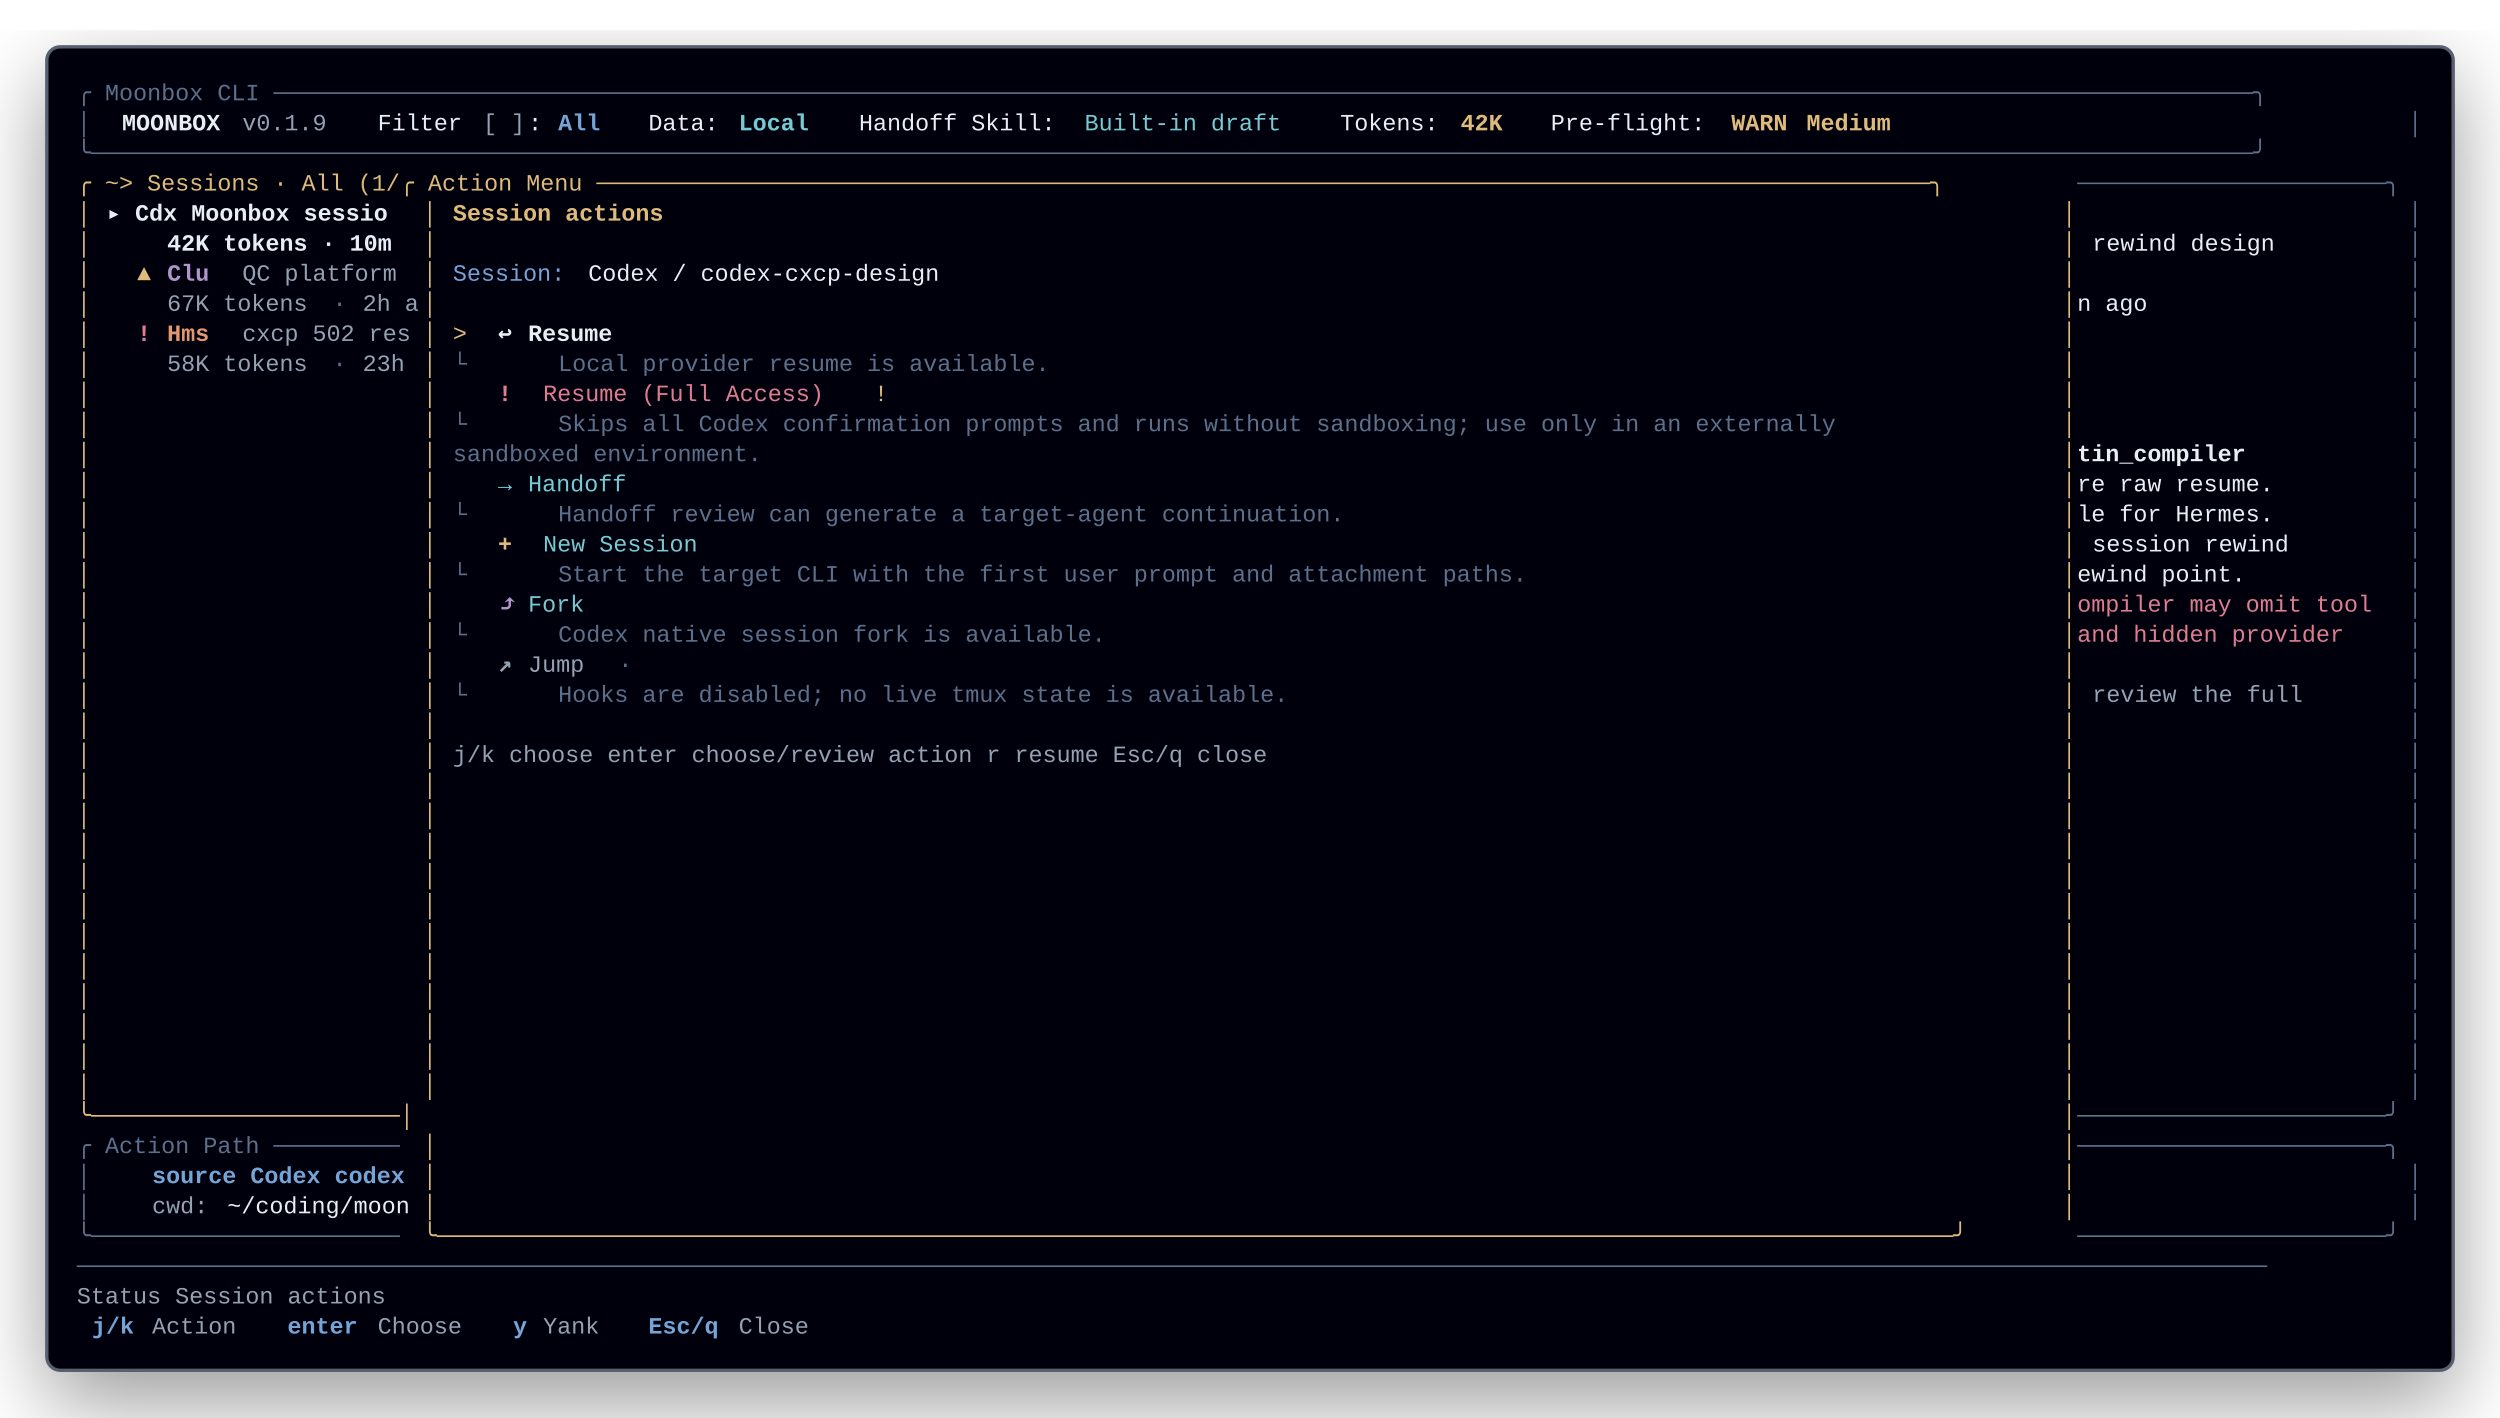
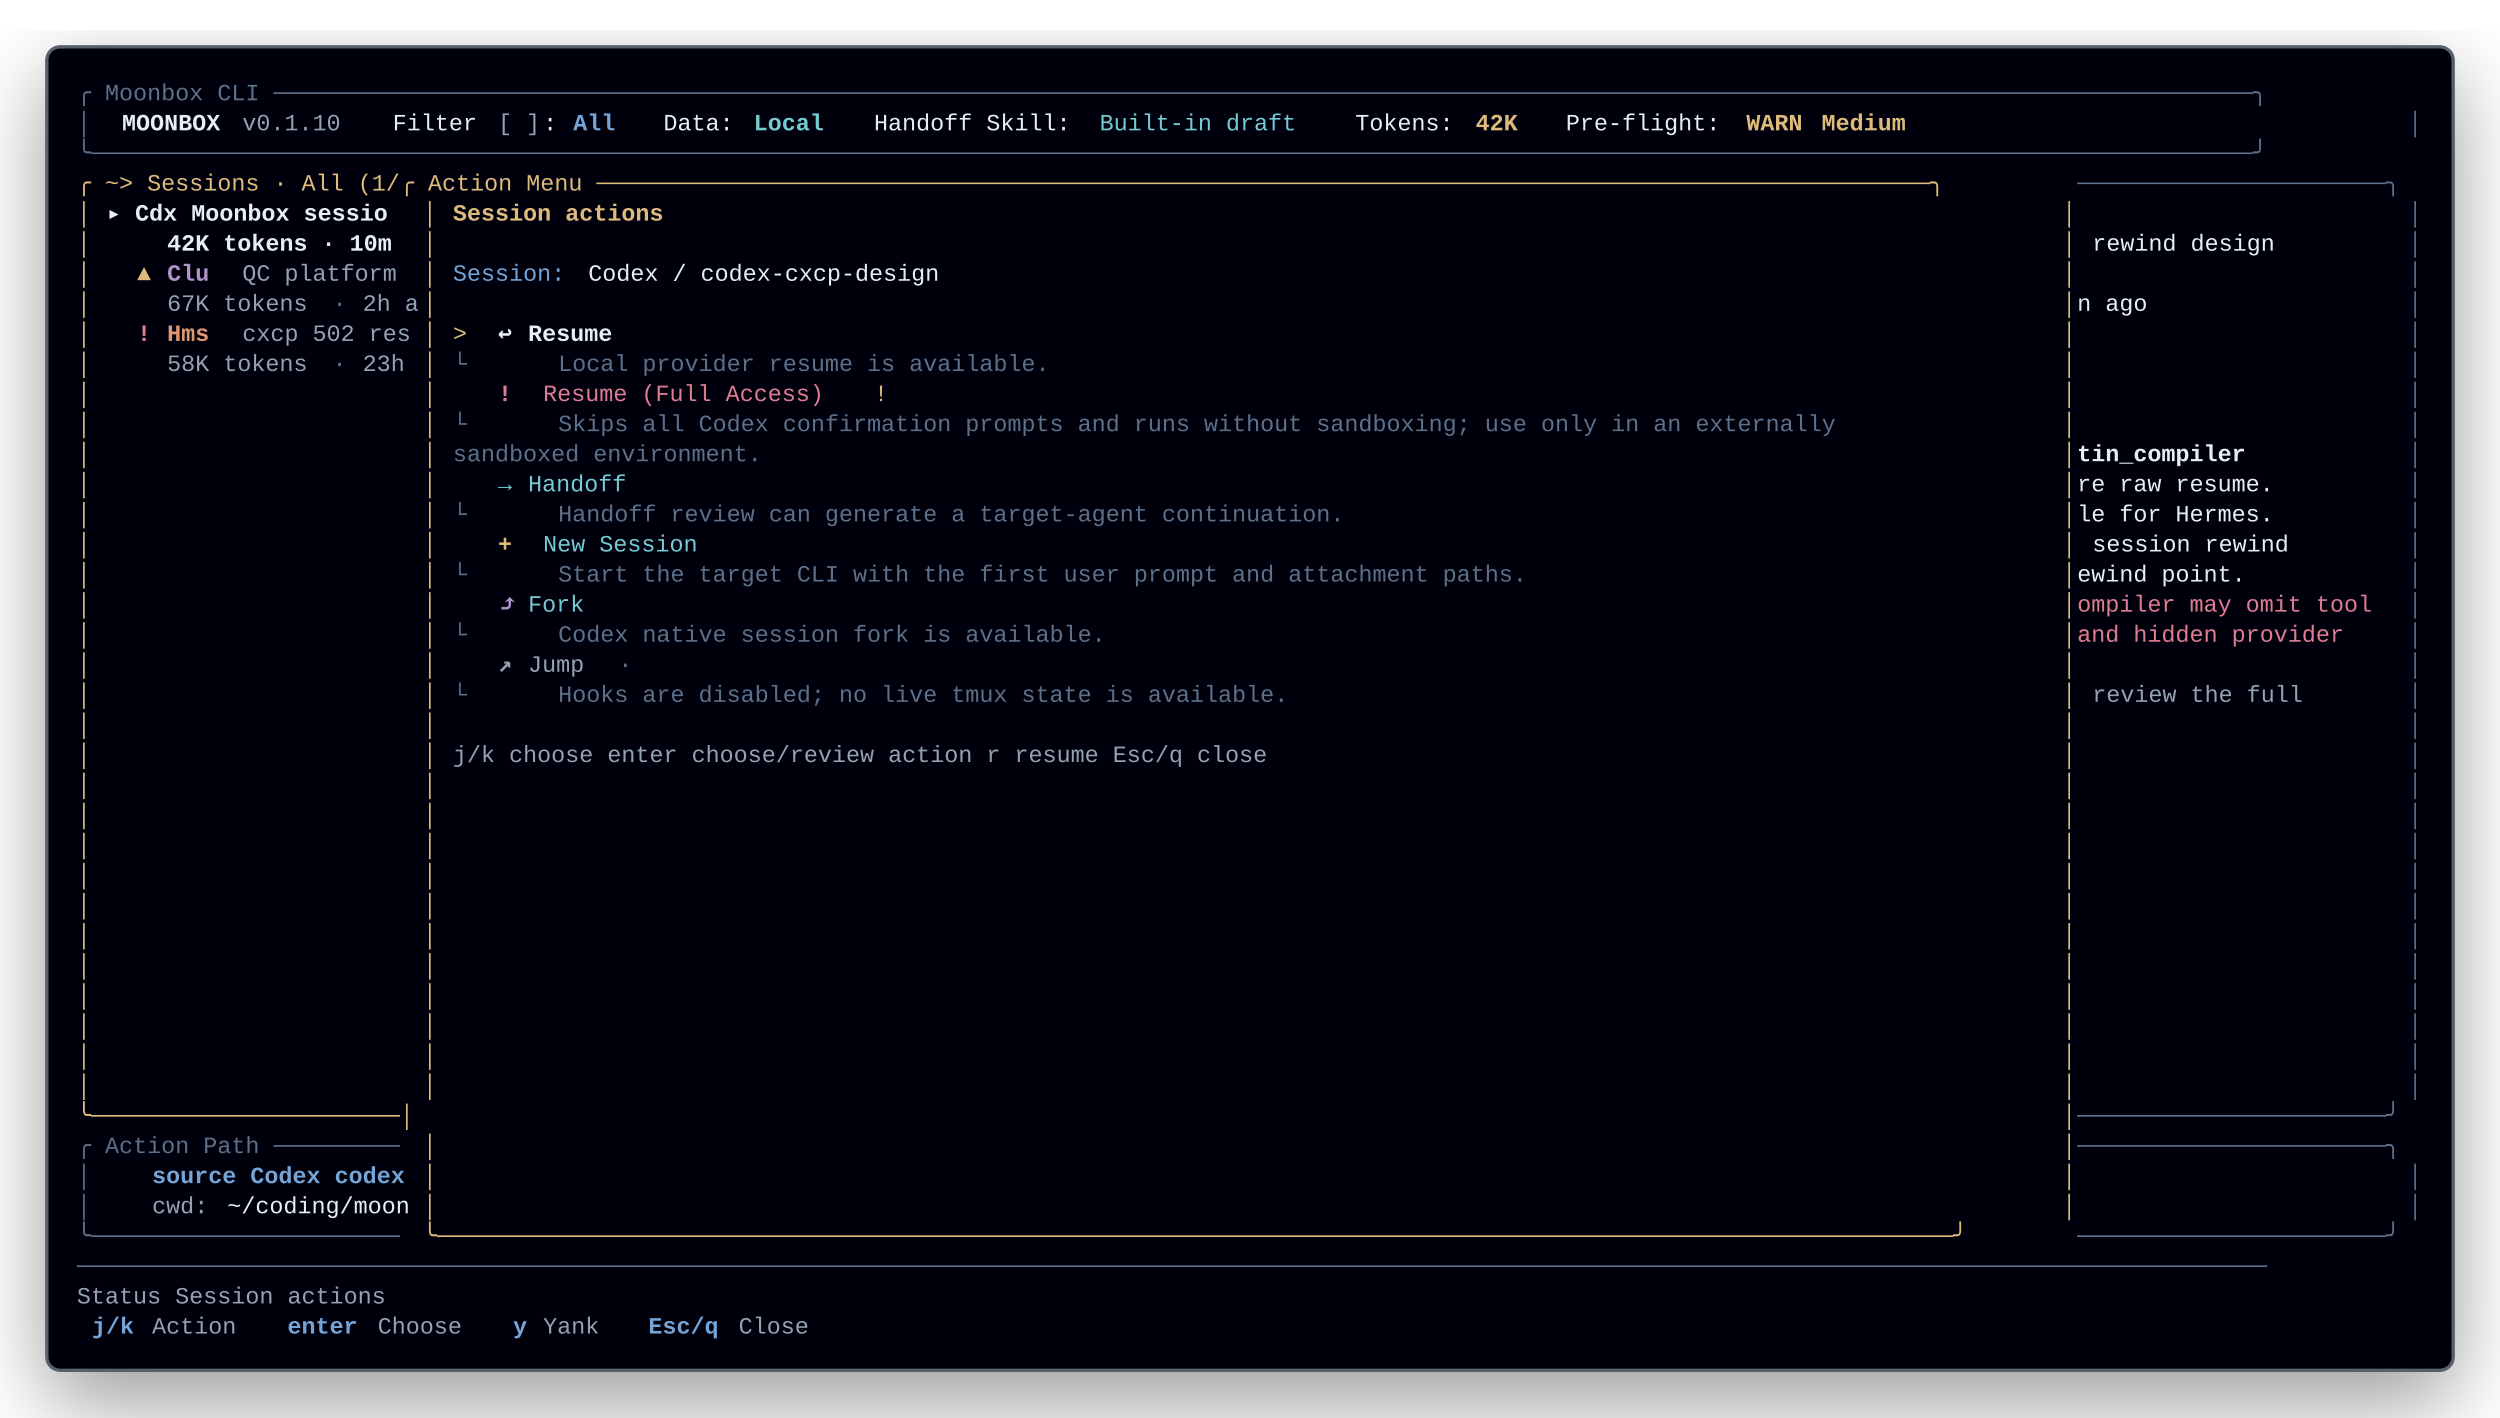
<svg xmlns="http://www.w3.org/2000/svg" width="1496" height="848" viewBox="0 0 1496 848" role="img" aria-labelledby="title desc">
  <defs>
    <filter id="shadow" x="-10%" y="-10%" width="120%" height="120%">
      <feDropShadow dx="0" dy="18" stdDeviation="26" flood-color="#000000" flood-opacity="0.40" />
    </filter>
    <style>
      .mono { font-family: ui-monospace, SFMono-Regular, Menlo, Monaco, Consolas, "Liberation Mono", monospace; white-space: pre; }
    </style>
  </defs>
  <rect x="28" y="28" width="1440" height="792" rx="8" fill="#050607" stroke="#58616f" stroke-width="2" filter="url(#shadow)" />
  <text x="46" y="60" class="mono" font-size="14" font-weight="500" fill="#5c708a">╭ Moonbox CLI ─────────────────────────────────────────────────────────────────────────────────────────────────────────────────────────────────────────────╮</text>
  <text x="46" y="78" class="mono" font-size="14" font-weight="500" fill="#5c708a">│</text>
  <text x="73" y="78" class="mono" font-size="14" font-weight="800" fill="#e8eff4">MOONBOX</text>
-   <text x="145" y="78" class="mono" font-size="14" font-weight="500" fill="#94a2b2">v0.1.9</text>
-   <text x="226" y="78" class="mono" font-size="14" font-weight="500" fill="#e8eff4">Filter</text>
-   <text x="289" y="78" class="mono" font-size="14" font-weight="500" fill="#94a2b2">[ ]</text>
-   <text x="316" y="78" class="mono" font-size="14" font-weight="500" fill="#e8eff4">:</text>
-   <text x="334" y="78" class="mono" font-size="14" font-weight="800" fill="#74a5d6">All</text>
-   <text x="388" y="78" class="mono" font-size="14" font-weight="500" fill="#e8eff4">Data:</text>
-   <text x="442" y="78" class="mono" font-size="14" font-weight="800" fill="#76cbd3">Local</text>
-   <text x="514" y="78" class="mono" font-size="14" font-weight="500" fill="#e8eff4">Handoff Skill:</text>
-   <text x="649" y="78" class="mono" font-size="14" font-weight="500" fill="#76cbd3">Built-in draft</text>
-   <text x="802" y="78" class="mono" font-size="14" font-weight="500" fill="#e8eff4">Tokens:</text>
-   <text x="874" y="78" class="mono" font-size="14" font-weight="800" fill="#debb7a">42K</text>
-   <text x="928" y="78" class="mono" font-size="14" font-weight="500" fill="#e8eff4">Pre-flight:</text>
-   <text x="1036" y="78" class="mono" font-size="14" font-weight="800" fill="#debb7a">WARN</text>
-   <text x="1081" y="78" class="mono" font-size="14" font-weight="800" fill="#debb7a">Medium</text>
+   <text x="145" y="78" class="mono" font-size="14" font-weight="500" fill="#94a2b2">v0.1.10</text>
+   <text x="235" y="78" class="mono" font-size="14" font-weight="500" fill="#e8eff4">Filter</text>
+   <text x="298" y="78" class="mono" font-size="14" font-weight="500" fill="#94a2b2">[ ]</text>
+   <text x="325" y="78" class="mono" font-size="14" font-weight="500" fill="#e8eff4">:</text>
+   <text x="343" y="78" class="mono" font-size="14" font-weight="800" fill="#74a5d6">All</text>
+   <text x="397" y="78" class="mono" font-size="14" font-weight="500" fill="#e8eff4">Data:</text>
+   <text x="451" y="78" class="mono" font-size="14" font-weight="800" fill="#76cbd3">Local</text>
+   <text x="523" y="78" class="mono" font-size="14" font-weight="500" fill="#e8eff4">Handoff Skill:</text>
+   <text x="658" y="78" class="mono" font-size="14" font-weight="500" fill="#76cbd3">Built-in draft</text>
+   <text x="811" y="78" class="mono" font-size="14" font-weight="500" fill="#e8eff4">Tokens:</text>
+   <text x="883" y="78" class="mono" font-size="14" font-weight="800" fill="#debb7a">42K</text>
+   <text x="937" y="78" class="mono" font-size="14" font-weight="500" fill="#e8eff4">Pre-flight:</text>
+   <text x="1045" y="78" class="mono" font-size="14" font-weight="800" fill="#debb7a">WARN</text>
+   <text x="1090" y="78" class="mono" font-size="14" font-weight="800" fill="#debb7a">Medium</text>
  <text x="1441" y="78" class="mono" font-size="14" font-weight="500" fill="#5c708a">│</text>
  <text x="46" y="96" class="mono" font-size="14" font-weight="500" fill="#5c708a">╰──────────────────────────────────────────────────────────────────────────────────────────────────────────────────────────────────────────────────────────╯</text>
  <text x="46" y="114" class="mono" font-size="14" font-weight="500" fill="#debb7a">╭ ~&gt; Sessions · All (1/╭ Action Menu ───────────────────────────────────────────────────────────────────────────────────────────────╮</text>
  <text x="1243" y="114" class="mono" font-size="14" font-weight="500" fill="#5c708a">──────────────────────╮</text>
  <text x="46" y="132" class="mono" font-size="14" font-weight="500" fill="#debb7a">│</text>
  <text x="64" y="132" class="mono" font-size="14" font-weight="800" fill="#e8eff4">▸ Cdx  Moonbox sessio</text>
  <text x="253" y="132" class="mono" font-size="14" font-weight="500" fill="#debb7a">│</text>
  <text x="271" y="132" class="mono" font-size="14" font-weight="800" fill="#debb7a">Session actions</text>
  <text x="1234" y="132" class="mono" font-size="14" font-weight="500" fill="#debb7a">│</text>
  <text x="1441" y="132" class="mono" font-size="14" font-weight="500" fill="#5c708a">│</text>
  <text x="46" y="150" class="mono" font-size="14" font-weight="500" fill="#debb7a">│</text>
  <text x="100" y="150" class="mono" font-size="14" font-weight="800" fill="#e8eff4">42K tokens · 10m</text>
  <text x="253" y="150" class="mono" font-size="14" font-weight="500" fill="#debb7a">│</text>
  <text x="1234" y="150" class="mono" font-size="14" font-weight="500" fill="#debb7a">│</text>
  <text x="1252" y="150" class="mono" font-size="14" font-weight="500" fill="#e8eff4">rewind design</text>
  <text x="1441" y="150" class="mono" font-size="14" font-weight="500" fill="#5c708a">│</text>
  <text x="46" y="168" class="mono" font-size="14" font-weight="500" fill="#debb7a">│</text>
  <text x="82" y="168" class="mono" font-size="14" font-weight="500" fill="#debb7a">▲</text>
  <text x="100" y="168" class="mono" font-size="14" font-weight="800" fill="#b094cb">Clu</text>
  <text x="145" y="168" class="mono" font-size="14" font-weight="500" fill="#94a2b2">QC platform</text>
  <text x="253" y="168" class="mono" font-size="14" font-weight="500" fill="#debb7a">│</text>
  <text x="271" y="168" class="mono" font-size="14" font-weight="500" fill="#74a5d6">Session:</text>
  <text x="352" y="168" class="mono" font-size="14" font-weight="500" fill="#e8eff4">Codex / codex-cxcp-design</text>
  <text x="1234" y="168" class="mono" font-size="14" font-weight="500" fill="#debb7a">│</text>
  <text x="1441" y="168" class="mono" font-size="14" font-weight="500" fill="#5c708a">│</text>
  <text x="46" y="186" class="mono" font-size="14" font-weight="500" fill="#debb7a">│</text>
  <text x="100" y="186" class="mono" font-size="14" font-weight="500" fill="#94a2b2">67K tokens</text>
  <text x="199" y="186" class="mono" font-size="14" font-weight="500" fill="#5c708a">·</text>
  <text x="217" y="186" class="mono" font-size="14" font-weight="500" fill="#94a2b2">2h a</text>
  <text x="253" y="186" class="mono" font-size="14" font-weight="500" fill="#debb7a">│</text>
  <text x="1234" y="186" class="mono" font-size="14" font-weight="500" fill="#debb7a">│</text>
  <text x="1243" y="186" class="mono" font-size="14" font-weight="500" fill="#e8eff4">n ago</text>
  <text x="1441" y="186" class="mono" font-size="14" font-weight="500" fill="#5c708a">│</text>
  <text x="46" y="204" class="mono" font-size="14" font-weight="500" fill="#debb7a">│</text>
  <text x="82" y="204" class="mono" font-size="14" font-weight="800" fill="#e07c92">!</text>
  <text x="100" y="204" class="mono" font-size="14" font-weight="800" fill="#e2976f">Hms</text>
  <text x="145" y="204" class="mono" font-size="14" font-weight="500" fill="#94a2b2">cxcp 502 res</text>
  <text x="253" y="204" class="mono" font-size="14" font-weight="500" fill="#debb7a">│</text>
  <text x="271" y="204" class="mono" font-size="14" font-weight="500" fill="#debb7a">&gt;</text>
  <text x="298" y="204" class="mono" font-size="14" font-weight="800" fill="#e8eff4">↩</text>
  <text x="316" y="204" class="mono" font-size="14" font-weight="800" fill="#e8eff4">Resume</text>
  <text x="1234" y="204" class="mono" font-size="14" font-weight="500" fill="#debb7a">│</text>
  <text x="1441" y="204" class="mono" font-size="14" font-weight="500" fill="#5c708a">│</text>
  <text x="46" y="222" class="mono" font-size="14" font-weight="500" fill="#debb7a">│</text>
  <text x="100" y="222" class="mono" font-size="14" font-weight="500" fill="#94a2b2">58K tokens</text>
  <text x="199" y="222" class="mono" font-size="14" font-weight="500" fill="#5c708a">·</text>
  <text x="217" y="222" class="mono" font-size="14" font-weight="500" fill="#94a2b2">23h</text>
  <text x="253" y="222" class="mono" font-size="14" font-weight="500" fill="#debb7a">│</text>
  <text x="271" y="222" class="mono" font-size="14" font-weight="500" fill="#5c708a">   └</text>
  <text x="334" y="222" class="mono" font-size="14" font-weight="500" fill="#5c708a">Local provider resume is available.</text>
  <text x="1234" y="222" class="mono" font-size="14" font-weight="500" fill="#debb7a">│</text>
  <text x="1441" y="222" class="mono" font-size="14" font-weight="500" fill="#5c708a">│</text>
  <text x="46" y="240" class="mono" font-size="14" font-weight="500" fill="#debb7a">│</text>
  <text x="253" y="240" class="mono" font-size="14" font-weight="500" fill="#debb7a">│</text>
  <text x="271" y="240" class="mono" font-size="14" font-weight="500" fill="#5c708a">   </text>
  <text x="298" y="240" class="mono" font-size="14" font-weight="800" fill="#e07c92">!</text>
  <text x="325" y="240" class="mono" font-size="14" font-weight="500" fill="#e07c92">Resume (Full Access)</text>
  <text x="523" y="240" class="mono" font-size="14" font-weight="500" fill="#debb7a">!</text>
  <text x="1234" y="240" class="mono" font-size="14" font-weight="500" fill="#debb7a">│</text>
  <text x="1441" y="240" class="mono" font-size="14" font-weight="500" fill="#5c708a">│</text>
  <text x="46" y="258" class="mono" font-size="14" font-weight="500" fill="#debb7a">│</text>
  <text x="253" y="258" class="mono" font-size="14" font-weight="500" fill="#debb7a">│</text>
  <text x="271" y="258" class="mono" font-size="14" font-weight="500" fill="#5c708a">   └</text>
  <text x="334" y="258" class="mono" font-size="14" font-weight="500" fill="#5c708a">Skips all Codex confirmation prompts and runs without sandboxing; use only in an externally</text>
  <text x="1234" y="258" class="mono" font-size="14" font-weight="500" fill="#debb7a">│</text>
  <text x="1441" y="258" class="mono" font-size="14" font-weight="500" fill="#5c708a">│</text>
  <text x="46" y="276" class="mono" font-size="14" font-weight="500" fill="#debb7a">│</text>
  <text x="253" y="276" class="mono" font-size="14" font-weight="500" fill="#debb7a">│</text>
  <text x="271" y="276" class="mono" font-size="14" font-weight="500" fill="#5c708a">sandboxed environment.</text>
  <text x="1234" y="276" class="mono" font-size="14" font-weight="500" fill="#debb7a">│</text>
  <text x="1243" y="276" class="mono" font-size="14" font-weight="800" fill="#e8eff4">tin_compiler</text>
  <text x="1441" y="276" class="mono" font-size="14" font-weight="500" fill="#5c708a">│</text>
  <text x="46" y="294" class="mono" font-size="14" font-weight="500" fill="#debb7a">│</text>
  <text x="253" y="294" class="mono" font-size="14" font-weight="500" fill="#debb7a">│</text>
  <text x="271" y="294" class="mono" font-size="14" font-weight="500" fill="#5c708a">   </text>
  <text x="298" y="294" class="mono" font-size="14" font-weight="800" fill="#76cbd3">→</text>
  <text x="316" y="294" class="mono" font-size="14" font-weight="500" fill="#76cbd3">Handoff</text>
  <text x="1234" y="294" class="mono" font-size="14" font-weight="500" fill="#debb7a">│</text>
  <text x="1243" y="294" class="mono" font-size="14" font-weight="500" fill="#e8eff4">re raw resume.</text>
  <text x="1441" y="294" class="mono" font-size="14" font-weight="500" fill="#5c708a">│</text>
  <text x="46" y="312" class="mono" font-size="14" font-weight="500" fill="#debb7a">│</text>
  <text x="253" y="312" class="mono" font-size="14" font-weight="500" fill="#debb7a">│</text>
  <text x="271" y="312" class="mono" font-size="14" font-weight="500" fill="#5c708a">   └</text>
  <text x="334" y="312" class="mono" font-size="14" font-weight="500" fill="#5c708a">Handoff review can generate a target-agent continuation.</text>
  <text x="1234" y="312" class="mono" font-size="14" font-weight="500" fill="#debb7a">│</text>
  <text x="1243" y="312" class="mono" font-size="14" font-weight="500" fill="#e8eff4">le for Hermes.</text>
  <text x="1441" y="312" class="mono" font-size="14" font-weight="500" fill="#5c708a">│</text>
  <text x="46" y="330" class="mono" font-size="14" font-weight="500" fill="#debb7a">│</text>
  <text x="253" y="330" class="mono" font-size="14" font-weight="500" fill="#debb7a">│</text>
  <text x="271" y="330" class="mono" font-size="14" font-weight="500" fill="#5c708a">   </text>
  <text x="298" y="330" class="mono" font-size="14" font-weight="800" fill="#debb7a">+</text>
  <text x="325" y="330" class="mono" font-size="14" font-weight="500" fill="#76cbd3">New Session</text>
  <text x="1234" y="330" class="mono" font-size="14" font-weight="500" fill="#debb7a">│</text>
  <text x="1252" y="330" class="mono" font-size="14" font-weight="500" fill="#e8eff4">session rewind</text>
  <text x="1441" y="330" class="mono" font-size="14" font-weight="500" fill="#5c708a">│</text>
  <text x="46" y="348" class="mono" font-size="14" font-weight="500" fill="#debb7a">│</text>
  <text x="253" y="348" class="mono" font-size="14" font-weight="500" fill="#debb7a">│</text>
  <text x="271" y="348" class="mono" font-size="14" font-weight="500" fill="#5c708a">   └</text>
  <text x="334" y="348" class="mono" font-size="14" font-weight="500" fill="#5c708a">Start the target CLI with the first user prompt and attachment paths.</text>
  <text x="1234" y="348" class="mono" font-size="14" font-weight="500" fill="#debb7a">│</text>
  <text x="1243" y="348" class="mono" font-size="14" font-weight="500" fill="#e8eff4">ewind point.</text>
  <text x="1441" y="348" class="mono" font-size="14" font-weight="500" fill="#5c708a">│</text>
  <text x="46" y="366" class="mono" font-size="14" font-weight="500" fill="#debb7a">│</text>
  <text x="253" y="366" class="mono" font-size="14" font-weight="500" fill="#debb7a">│</text>
  <text x="271" y="366" class="mono" font-size="14" font-weight="500" fill="#5c708a">   </text>
  <text x="298" y="366" class="mono" font-size="14" font-weight="800" fill="#b094cb">⤴</text>
  <text x="316" y="366" class="mono" font-size="14" font-weight="500" fill="#76cbd3">Fork</text>
  <text x="1234" y="366" class="mono" font-size="14" font-weight="500" fill="#debb7a">│</text>
  <text x="1243" y="366" class="mono" font-size="14" font-weight="500" fill="#e07c92">ompiler may omit tool</text>
  <text x="1441" y="366" class="mono" font-size="14" font-weight="500" fill="#5c708a">│</text>
  <text x="46" y="384" class="mono" font-size="14" font-weight="500" fill="#debb7a">│</text>
  <text x="253" y="384" class="mono" font-size="14" font-weight="500" fill="#debb7a">│</text>
  <text x="271" y="384" class="mono" font-size="14" font-weight="500" fill="#5c708a">   └</text>
  <text x="334" y="384" class="mono" font-size="14" font-weight="500" fill="#5c708a">Codex native session fork is available.</text>
  <text x="1234" y="384" class="mono" font-size="14" font-weight="500" fill="#debb7a">│</text>
  <text x="1243" y="384" class="mono" font-size="14" font-weight="500" fill="#e07c92">and hidden provider</text>
  <text x="1441" y="384" class="mono" font-size="14" font-weight="500" fill="#5c708a">│</text>
  <text x="46" y="402" class="mono" font-size="14" font-weight="500" fill="#debb7a">│</text>
  <text x="253" y="402" class="mono" font-size="14" font-weight="500" fill="#debb7a">│</text>
  <text x="271" y="402" class="mono" font-size="14" font-weight="500" fill="#5c708a">   </text>
  <text x="298" y="402" class="mono" font-size="14" font-weight="800" fill="#94a2b2">↗</text>
  <text x="316" y="402" class="mono" font-size="14" font-weight="500" fill="#94a2b2">Jump</text>
  <text x="370" y="402" class="mono" font-size="14" font-weight="500" fill="#5c708a">·</text>
  <text x="1234" y="402" class="mono" font-size="14" font-weight="500" fill="#debb7a">│</text>
  <text x="1441" y="402" class="mono" font-size="14" font-weight="500" fill="#5c708a">│</text>
  <text x="46" y="420" class="mono" font-size="14" font-weight="500" fill="#debb7a">│</text>
  <text x="253" y="420" class="mono" font-size="14" font-weight="500" fill="#debb7a">│</text>
  <text x="271" y="420" class="mono" font-size="14" font-weight="500" fill="#5c708a">   └</text>
  <text x="334" y="420" class="mono" font-size="14" font-weight="500" fill="#5c708a">Hooks are disabled; no live tmux state is available.</text>
  <text x="1234" y="420" class="mono" font-size="14" font-weight="500" fill="#debb7a">│</text>
  <text x="1252" y="420" class="mono" font-size="14" font-weight="500" fill="#94a2b2">review the full</text>
  <text x="1441" y="420" class="mono" font-size="14" font-weight="500" fill="#5c708a">│</text>
  <text x="46" y="438" class="mono" font-size="14" font-weight="500" fill="#debb7a">│</text>
  <text x="253" y="438" class="mono" font-size="14" font-weight="500" fill="#debb7a">│</text>
  <text x="1234" y="438" class="mono" font-size="14" font-weight="500" fill="#debb7a">│</text>
  <text x="1441" y="438" class="mono" font-size="14" font-weight="500" fill="#5c708a">│</text>
  <text x="46" y="456" class="mono" font-size="14" font-weight="500" fill="#debb7a">│</text>
  <text x="253" y="456" class="mono" font-size="14" font-weight="500" fill="#debb7a">│</text>
  <text x="271" y="456" class="mono" font-size="14" font-weight="500" fill="#94a2b2">j/k choose   enter choose/review action   r resume   Esc/q close</text>
  <text x="1234" y="456" class="mono" font-size="14" font-weight="500" fill="#debb7a">│</text>
  <text x="1441" y="456" class="mono" font-size="14" font-weight="500" fill="#5c708a">│</text>
  <text x="46" y="474" class="mono" font-size="14" font-weight="500" fill="#debb7a">│</text>
  <text x="253" y="474" class="mono" font-size="14" font-weight="500" fill="#debb7a">│</text>
  <text x="1234" y="474" class="mono" font-size="14" font-weight="500" fill="#debb7a">│</text>
  <text x="1441" y="474" class="mono" font-size="14" font-weight="500" fill="#5c708a">│</text>
  <text x="46" y="492" class="mono" font-size="14" font-weight="500" fill="#debb7a">│</text>
  <text x="253" y="492" class="mono" font-size="14" font-weight="500" fill="#debb7a">│</text>
  <text x="1234" y="492" class="mono" font-size="14" font-weight="500" fill="#debb7a">│</text>
  <text x="1441" y="492" class="mono" font-size="14" font-weight="500" fill="#5c708a">│</text>
  <text x="46" y="510" class="mono" font-size="14" font-weight="500" fill="#debb7a">│</text>
  <text x="253" y="510" class="mono" font-size="14" font-weight="500" fill="#debb7a">│</text>
  <text x="1234" y="510" class="mono" font-size="14" font-weight="500" fill="#debb7a">│</text>
  <text x="1441" y="510" class="mono" font-size="14" font-weight="500" fill="#5c708a">│</text>
  <text x="46" y="528" class="mono" font-size="14" font-weight="500" fill="#debb7a">│</text>
  <text x="253" y="528" class="mono" font-size="14" font-weight="500" fill="#debb7a">│</text>
  <text x="1234" y="528" class="mono" font-size="14" font-weight="500" fill="#debb7a">│</text>
  <text x="1441" y="528" class="mono" font-size="14" font-weight="500" fill="#5c708a">│</text>
  <text x="46" y="546" class="mono" font-size="14" font-weight="500" fill="#debb7a">│</text>
  <text x="253" y="546" class="mono" font-size="14" font-weight="500" fill="#debb7a">│</text>
  <text x="1234" y="546" class="mono" font-size="14" font-weight="500" fill="#debb7a">│</text>
  <text x="1441" y="546" class="mono" font-size="14" font-weight="500" fill="#5c708a">│</text>
  <text x="46" y="564" class="mono" font-size="14" font-weight="500" fill="#debb7a">│</text>
  <text x="253" y="564" class="mono" font-size="14" font-weight="500" fill="#debb7a">│</text>
  <text x="1234" y="564" class="mono" font-size="14" font-weight="500" fill="#debb7a">│</text>
  <text x="1441" y="564" class="mono" font-size="14" font-weight="500" fill="#5c708a">│</text>
  <text x="46" y="582" class="mono" font-size="14" font-weight="500" fill="#debb7a">│</text>
  <text x="253" y="582" class="mono" font-size="14" font-weight="500" fill="#debb7a">│</text>
  <text x="1234" y="582" class="mono" font-size="14" font-weight="500" fill="#debb7a">│</text>
  <text x="1441" y="582" class="mono" font-size="14" font-weight="500" fill="#5c708a">│</text>
  <text x="46" y="600" class="mono" font-size="14" font-weight="500" fill="#debb7a">│</text>
  <text x="253" y="600" class="mono" font-size="14" font-weight="500" fill="#debb7a">│</text>
  <text x="1234" y="600" class="mono" font-size="14" font-weight="500" fill="#debb7a">│</text>
  <text x="1441" y="600" class="mono" font-size="14" font-weight="500" fill="#5c708a">│</text>
  <text x="46" y="618" class="mono" font-size="14" font-weight="500" fill="#debb7a">│</text>
  <text x="253" y="618" class="mono" font-size="14" font-weight="500" fill="#debb7a">│</text>
  <text x="1234" y="618" class="mono" font-size="14" font-weight="500" fill="#debb7a">│</text>
  <text x="1441" y="618" class="mono" font-size="14" font-weight="500" fill="#5c708a">│</text>
  <text x="46" y="636" class="mono" font-size="14" font-weight="500" fill="#debb7a">│</text>
  <text x="253" y="636" class="mono" font-size="14" font-weight="500" fill="#debb7a">│</text>
  <text x="1234" y="636" class="mono" font-size="14" font-weight="500" fill="#debb7a">│</text>
  <text x="1441" y="636" class="mono" font-size="14" font-weight="500" fill="#5c708a">│</text>
  <text x="46" y="654" class="mono" font-size="14" font-weight="500" fill="#debb7a">│</text>
  <text x="253" y="654" class="mono" font-size="14" font-weight="500" fill="#debb7a">│</text>
  <text x="1234" y="654" class="mono" font-size="14" font-weight="500" fill="#debb7a">│</text>
  <text x="1441" y="654" class="mono" font-size="14" font-weight="500" fill="#5c708a">│</text>
  <text x="46" y="672" class="mono" font-size="14" font-weight="500" fill="#debb7a">╰──────────────────────│</text>
  <text x="1234" y="672" class="mono" font-size="14" font-weight="500" fill="#debb7a">│</text>
  <text x="1243" y="672" class="mono" font-size="14" font-weight="500" fill="#5c708a">──────────────────────╯</text>
  <text x="46" y="690" class="mono" font-size="14" font-weight="500" fill="#5c708a">╭ Action Path ─────────</text>
  <text x="253" y="690" class="mono" font-size="14" font-weight="500" fill="#debb7a">│</text>
  <text x="1234" y="690" class="mono" font-size="14" font-weight="500" fill="#debb7a">│</text>
  <text x="1243" y="690" class="mono" font-size="14" font-weight="500" fill="#5c708a">──────────────────────╮</text>
  <text x="46" y="708" class="mono" font-size="14" font-weight="500" fill="#5c708a">│</text>
  <text x="91" y="708" class="mono" font-size="14" font-weight="800" fill="#74a5d6">source Codex codex</text>
  <text x="253" y="708" class="mono" font-size="14" font-weight="500" fill="#debb7a">│</text>
  <text x="1234" y="708" class="mono" font-size="14" font-weight="500" fill="#debb7a">│</text>
  <text x="1441" y="708" class="mono" font-size="14" font-weight="500" fill="#5c708a">│</text>
  <text x="46" y="726" class="mono" font-size="14" font-weight="500" fill="#5c708a">│</text>
  <text x="91" y="726" class="mono" font-size="14" font-weight="500" fill="#94a2b2">cwd:</text>
  <text x="136" y="726" class="mono" font-size="14" font-weight="500" fill="#e8eff4">~/coding/moon</text>
  <text x="253" y="726" class="mono" font-size="14" font-weight="500" fill="#debb7a">│</text>
  <text x="1234" y="726" class="mono" font-size="14" font-weight="500" fill="#debb7a">│</text>
  <text x="1441" y="726" class="mono" font-size="14" font-weight="500" fill="#5c708a">│</text>
  <text x="46" y="744" class="mono" font-size="14" font-weight="500" fill="#5c708a">╰──────────────────────</text>
  <text x="253" y="744" class="mono" font-size="14" font-weight="500" fill="#debb7a">╰────────────────────────────────────────────────────────────────────────────────────────────────────────────╯</text>
  <text x="1243" y="744" class="mono" font-size="14" font-weight="500" fill="#5c708a">──────────────────────╯</text>
  <text x="46" y="762" class="mono" font-size="14" font-weight="500" fill="#5c708a">────────────────────────────────────────────────────────────────────────────────────────────────────────────────────────────────────────────────────────────</text>
  <text x="46" y="780" class="mono" font-size="14" font-weight="500" fill="#94a2b2">Status Session actions</text>
  <text x="55" y="798" class="mono" font-size="14" font-weight="800" fill="#74a5d6">j/k</text>
  <text x="91" y="798" class="mono" font-size="14" font-weight="500" fill="#94a2b2">Action</text>
  <text x="172" y="798" class="mono" font-size="14" font-weight="800" fill="#74a5d6">enter</text>
  <text x="226" y="798" class="mono" font-size="14" font-weight="500" fill="#94a2b2">Choose</text>
  <text x="307" y="798" class="mono" font-size="14" font-weight="800" fill="#74a5d6">y</text>
  <text x="325" y="798" class="mono" font-size="14" font-weight="500" fill="#94a2b2">Yank</text>
  <text x="388" y="798" class="mono" font-size="14" font-weight="800" fill="#74a5d6">Esc/q</text>
  <text x="442" y="798" class="mono" font-size="14" font-weight="500" fill="#94a2b2">Close</text>
</svg>
